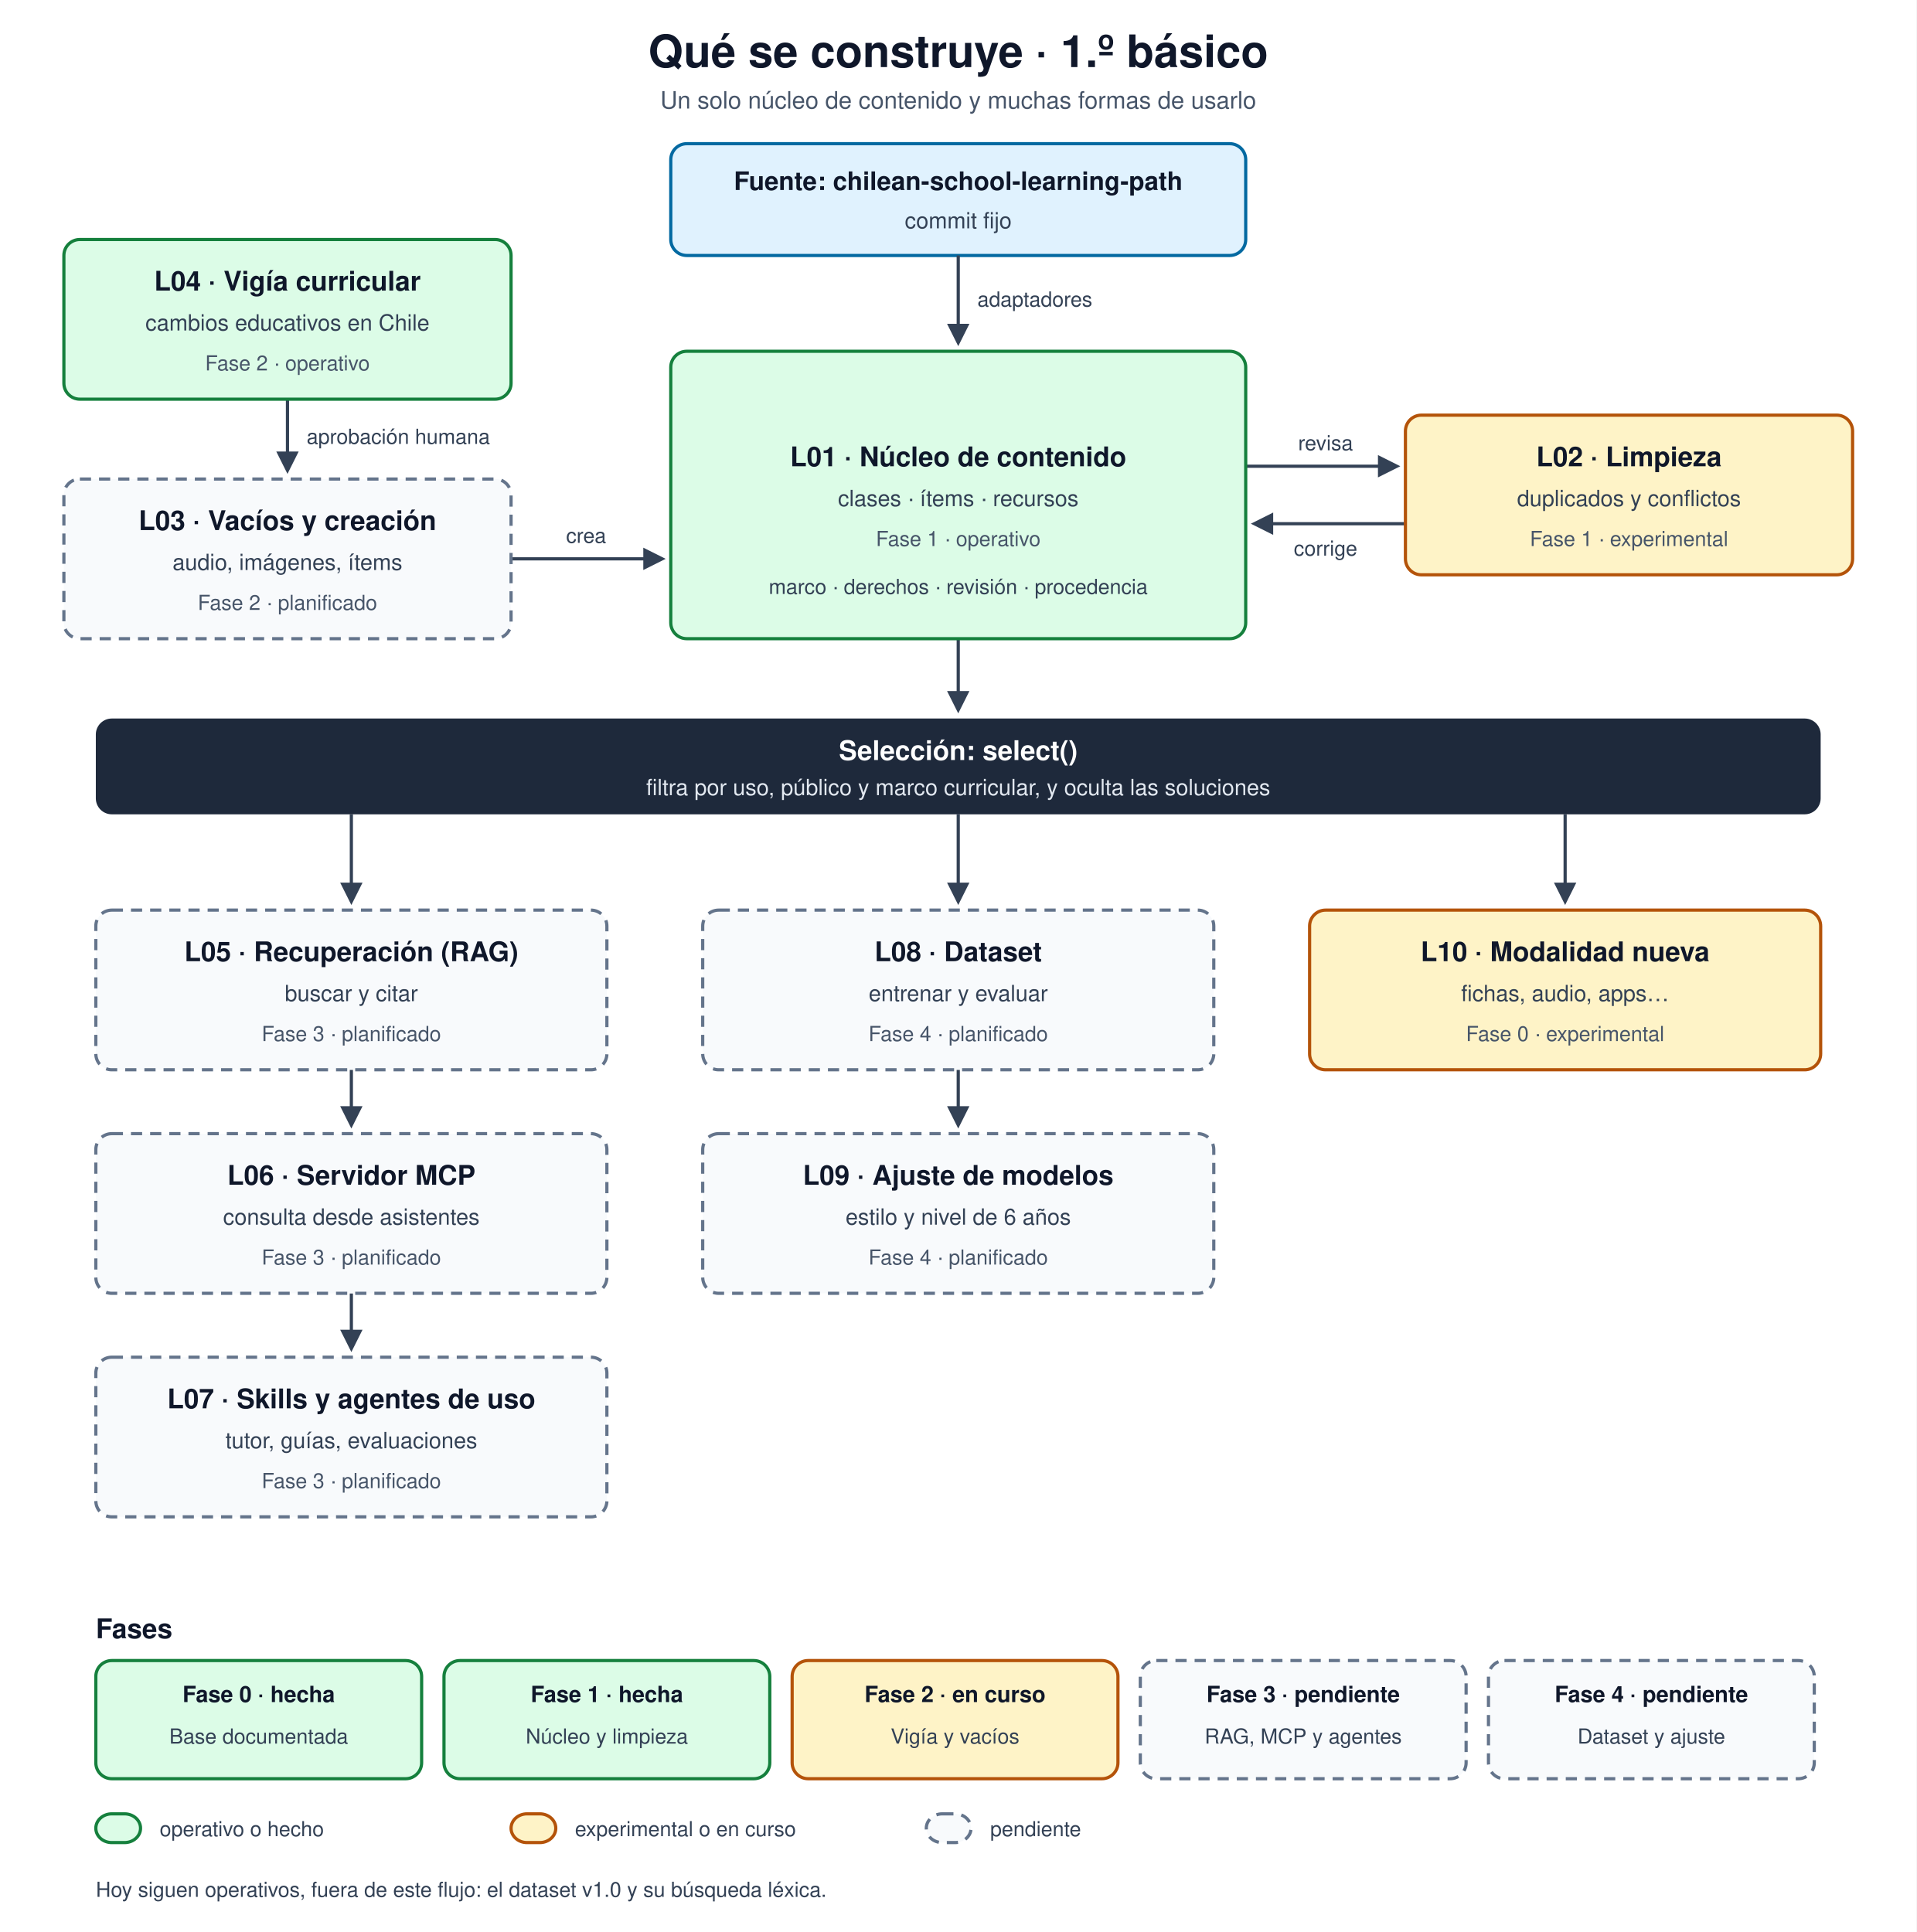
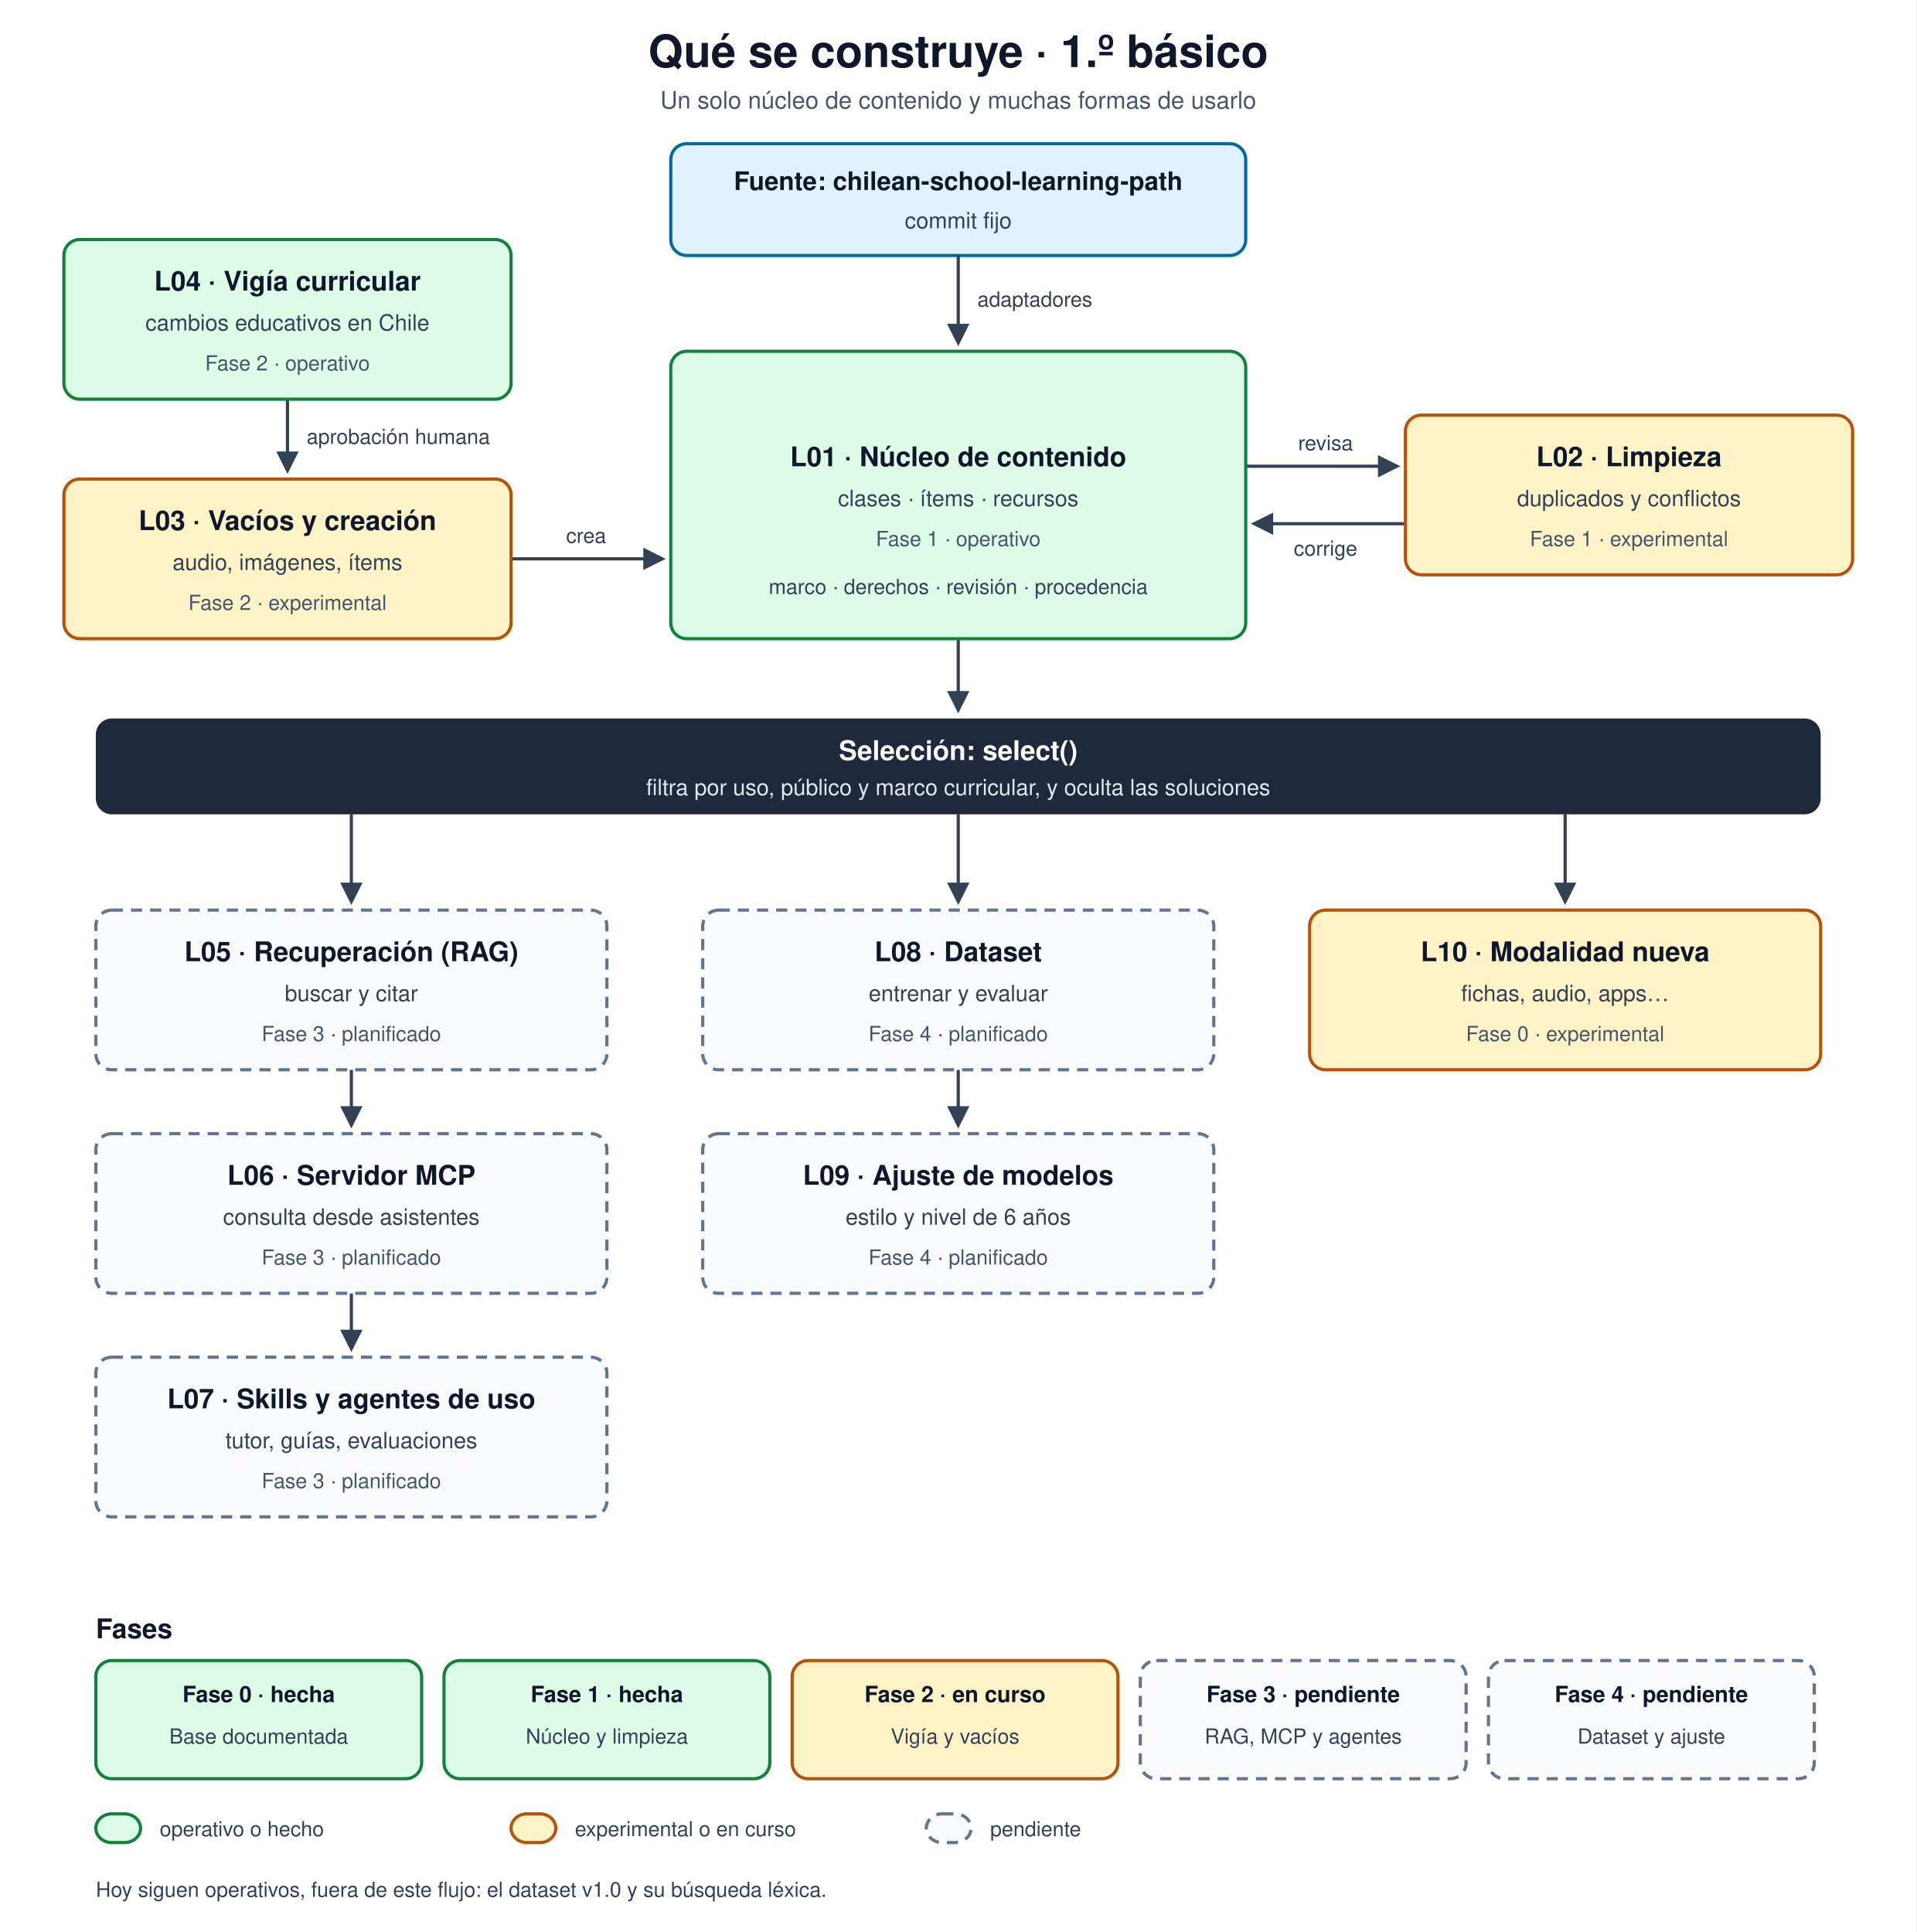
<svg xmlns="http://www.w3.org/2000/svg" viewBox="0 0 1200 1210" width="1200" height="1210" role="img" aria-labelledby="titulo descripcion" font-family="Segoe UI, Helvetica, Arial, sans-serif">
  <defs>
    <marker id="punta" viewBox="0 0 10 10" refX="8" refY="5" markerWidth="7" markerHeight="7" orient="auto">
      <path d="M0 0 L10 5 L0 10 z" fill="#334155" />
    </marker>
  </defs>
  <rect width="1200" height="1210" fill="#ffffff" />
  <text x="600" y="42" font-size="28" font-weight="700" text-anchor="middle" fill="#0f172a">Qué se construye · 1.º básico</text>
  <text x="600" y="68" font-size="15" font-weight="400" text-anchor="middle" fill="#475569">Un solo núcleo de contenido y muchas formas de usarlo</text>
  <rect x="420" y="90" width="360" height="70" rx="10" fill="#e0f2fe" stroke="#0369a1" stroke-width="2" />
  <text x="600" y="119" font-size="16" font-weight="700" text-anchor="middle" fill="#0f172a">Fuente: chilean-school-learning-path</text>
  <text x="600" y="143" font-size="14" font-weight="400" text-anchor="middle" fill="#334155">commit fijo</text>
  <path d="M600 160 V214" fill="none" stroke="#334155" stroke-width="2" marker-end="url(#punta)" />
  <path d="M180 250 V294" fill="none" stroke="#334155" stroke-width="2" marker-end="url(#punta)" />
  <path d="M320 350 H414" fill="none" stroke="#334155" stroke-width="2" marker-end="url(#punta)" />
  <path d="M780 292 H874" fill="none" stroke="#334155" stroke-width="2" marker-end="url(#punta)" />
  <path d="M880 328 H786" fill="none" stroke="#334155" stroke-width="2" marker-end="url(#punta)" />
  <path d="M600 400 V444" fill="none" stroke="#334155" stroke-width="2" marker-end="url(#punta)" />
  <path d="M220 510 V564" fill="none" stroke="#334155" stroke-width="2" marker-end="url(#punta)" />
  <path d="M600 510 V564" fill="none" stroke="#334155" stroke-width="2" marker-end="url(#punta)" />
  <path d="M980 510 V564" fill="none" stroke="#334155" stroke-width="2" marker-end="url(#punta)" />
  <path d="M220 670 V704" fill="none" stroke="#334155" stroke-width="2" marker-end="url(#punta)" />
  <path d="M220 810 V844" fill="none" stroke="#334155" stroke-width="2" marker-end="url(#punta)" />
  <path d="M600 670 V704" fill="none" stroke="#334155" stroke-width="2" marker-end="url(#punta)" />
  <text x="612" y="192" font-size="13" font-weight="400" text-anchor="start" fill="#334155">adaptadores</text>
  <text x="192" y="278" font-size="13" font-weight="400" text-anchor="start" fill="#334155">aprobación humana</text>
  <text x="367" y="340" font-size="13" font-weight="400" text-anchor="middle" fill="#334155">crea</text>
  <text x="830" y="282" font-size="13" font-weight="400" text-anchor="middle" fill="#334155">revisa</text>
  <text x="830" y="348" font-size="13" font-weight="400" text-anchor="middle" fill="#334155">corrige</text>
  <rect x="60" y="450" width="1080" height="60" rx="10" fill="#1e293b" />
  <text x="600" y="476" font-size="17" font-weight="700" text-anchor="middle" fill="#ffffff">Selección: select()</text>
  <text x="600" y="498" font-size="14" font-weight="400" text-anchor="middle" fill="#e2e8f0">filtra por uso, público y marco curricular, y oculta las soluciones</text>
  <rect x="420" y="220" width="360" height="180" rx="10" fill="#dcfce7" stroke="#15803d" stroke-width="2" />
  <text x="600" y="292" font-size="17" font-weight="700" text-anchor="middle" fill="#0f172a">L01 · Núcleo de contenido</text>
  <text x="600" y="317" font-size="14" font-weight="400" text-anchor="middle" fill="#334155">clases · ítems · recursos</text>
  <text x="600" y="342" font-size="13" font-weight="400" text-anchor="middle" fill="#475569">Fase 1 · operativo</text>
  <text x="600" y="372" font-size="13" font-weight="400" text-anchor="middle" fill="#334155">marco · derechos · revisión · procedencia</text>
  <rect x="880" y="260" width="280" height="100" rx="10" fill="#fef3c7" stroke="#b45309" stroke-width="2" />
  <text x="1020" y="292" font-size="17" font-weight="700" text-anchor="middle" fill="#0f172a">L02 · Limpieza</text>
  <text x="1020" y="317" font-size="14" font-weight="400" text-anchor="middle" fill="#334155">duplicados y conflictos</text>
  <text x="1020" y="342" font-size="13" font-weight="400" text-anchor="middle" fill="#475569">Fase 1 · experimental</text>
-   <rect x="40" y="300" width="280" height="100" rx="10" fill="#f8fafc" stroke="#64748b" stroke-width="2" stroke-dasharray="7 5" />
+   <rect x="40" y="300" width="280" height="100" rx="10" fill="#fef3c7" stroke="#b45309" stroke-width="2" />
  <text x="180" y="332" font-size="17" font-weight="700" text-anchor="middle" fill="#0f172a">L03 · Vacíos y creación</text>
  <text x="180" y="357" font-size="14" font-weight="400" text-anchor="middle" fill="#334155">audio, imágenes, ítems</text>
-   <text x="180" y="382" font-size="13" font-weight="400" text-anchor="middle" fill="#475569">Fase 2 · planificado</text>
+   <text x="180" y="382" font-size="13" font-weight="400" text-anchor="middle" fill="#475569">Fase 2 · experimental</text>
  <rect x="40" y="150" width="280" height="100" rx="10" fill="#dcfce7" stroke="#15803d" stroke-width="2" />
  <text x="180" y="182" font-size="17" font-weight="700" text-anchor="middle" fill="#0f172a">L04 · Vigía curricular</text>
  <text x="180" y="207" font-size="14" font-weight="400" text-anchor="middle" fill="#334155">cambios educativos en Chile</text>
  <text x="180" y="232" font-size="13" font-weight="400" text-anchor="middle" fill="#475569">Fase 2 · operativo</text>
  <rect x="60" y="570" width="320" height="100" rx="10" fill="#f8fafc" stroke="#64748b" stroke-width="2" stroke-dasharray="7 5" />
  <text x="220" y="602" font-size="17" font-weight="700" text-anchor="middle" fill="#0f172a">L05 · Recuperación (RAG)</text>
  <text x="220" y="627" font-size="14" font-weight="400" text-anchor="middle" fill="#334155">buscar y citar</text>
  <text x="220" y="652" font-size="13" font-weight="400" text-anchor="middle" fill="#475569">Fase 3 · planificado</text>
  <rect x="60" y="710" width="320" height="100" rx="10" fill="#f8fafc" stroke="#64748b" stroke-width="2" stroke-dasharray="7 5" />
  <text x="220" y="742" font-size="17" font-weight="700" text-anchor="middle" fill="#0f172a">L06 · Servidor MCP</text>
  <text x="220" y="767" font-size="14" font-weight="400" text-anchor="middle" fill="#334155">consulta desde asistentes</text>
  <text x="220" y="792" font-size="13" font-weight="400" text-anchor="middle" fill="#475569">Fase 3 · planificado</text>
  <rect x="60" y="850" width="320" height="100" rx="10" fill="#f8fafc" stroke="#64748b" stroke-width="2" stroke-dasharray="7 5" />
  <text x="220" y="882" font-size="17" font-weight="700" text-anchor="middle" fill="#0f172a">L07 · Skills y agentes de uso</text>
  <text x="220" y="907" font-size="14" font-weight="400" text-anchor="middle" fill="#334155">tutor, guías, evaluaciones</text>
  <text x="220" y="932" font-size="13" font-weight="400" text-anchor="middle" fill="#475569">Fase 3 · planificado</text>
  <rect x="440" y="570" width="320" height="100" rx="10" fill="#f8fafc" stroke="#64748b" stroke-width="2" stroke-dasharray="7 5" />
  <text x="600" y="602" font-size="17" font-weight="700" text-anchor="middle" fill="#0f172a">L08 · Dataset</text>
  <text x="600" y="627" font-size="14" font-weight="400" text-anchor="middle" fill="#334155">entrenar y evaluar</text>
  <text x="600" y="652" font-size="13" font-weight="400" text-anchor="middle" fill="#475569">Fase 4 · planificado</text>
  <rect x="440" y="710" width="320" height="100" rx="10" fill="#f8fafc" stroke="#64748b" stroke-width="2" stroke-dasharray="7 5" />
  <text x="600" y="742" font-size="17" font-weight="700" text-anchor="middle" fill="#0f172a">L09 · Ajuste de modelos</text>
  <text x="600" y="767" font-size="14" font-weight="400" text-anchor="middle" fill="#334155">estilo y nivel de 6 años</text>
  <text x="600" y="792" font-size="13" font-weight="400" text-anchor="middle" fill="#475569">Fase 4 · planificado</text>
  <rect x="820" y="570" width="320" height="100" rx="10" fill="#fef3c7" stroke="#b45309" stroke-width="2" />
  <text x="980" y="602" font-size="17" font-weight="700" text-anchor="middle" fill="#0f172a">L10 · Modalidad nueva</text>
  <text x="980" y="627" font-size="14" font-weight="400" text-anchor="middle" fill="#334155">fichas, audio, apps…</text>
  <text x="980" y="652" font-size="13" font-weight="400" text-anchor="middle" fill="#475569">Fase 0 · experimental</text>
  <text x="60" y="1026" font-size="17" font-weight="700" text-anchor="start" fill="#0f172a">Fases</text>
  <rect x="60" y="1040" width="204" height="74" rx="10" fill="#dcfce7" stroke="#15803d" stroke-width="2" />
  <text x="162" y="1066" font-size="14" font-weight="700" text-anchor="middle" fill="#0f172a">Fase 0 · hecha</text>
  <text x="162" y="1092" font-size="13" font-weight="400" text-anchor="middle" fill="#334155">Base documentada</text>
  <rect x="278" y="1040" width="204" height="74" rx="10" fill="#dcfce7" stroke="#15803d" stroke-width="2" />
  <text x="380" y="1066" font-size="14" font-weight="700" text-anchor="middle" fill="#0f172a">Fase 1 · hecha</text>
  <text x="380" y="1092" font-size="13" font-weight="400" text-anchor="middle" fill="#334155">Núcleo y limpieza</text>
  <rect x="496" y="1040" width="204" height="74" rx="10" fill="#fef3c7" stroke="#b45309" stroke-width="2" />
  <text x="598" y="1066" font-size="14" font-weight="700" text-anchor="middle" fill="#0f172a">Fase 2 · en curso</text>
  <text x="598" y="1092" font-size="13" font-weight="400" text-anchor="middle" fill="#334155">Vigía y vacíos</text>
  <rect x="714" y="1040" width="204" height="74" rx="10" fill="#f8fafc" stroke="#64748b" stroke-width="2" stroke-dasharray="7 5" />
  <text x="816" y="1066" font-size="14" font-weight="700" text-anchor="middle" fill="#0f172a">Fase 3 · pendiente</text>
  <text x="816" y="1092" font-size="13" font-weight="400" text-anchor="middle" fill="#334155">RAG, MCP y agentes</text>
  <rect x="932" y="1040" width="204" height="74" rx="10" fill="#f8fafc" stroke="#64748b" stroke-width="2" stroke-dasharray="7 5" />
  <text x="1034" y="1066" font-size="14" font-weight="700" text-anchor="middle" fill="#0f172a">Fase 4 · pendiente</text>
  <text x="1034" y="1092" font-size="13" font-weight="400" text-anchor="middle" fill="#334155">Dataset y ajuste</text>
  <rect x="60" y="1136" width="28" height="18" rx="10" fill="#dcfce7" stroke="#15803d" stroke-width="2" />
  <text x="100" y="1150" font-size="13" font-weight="400" text-anchor="start" fill="#334155">operativo o hecho</text>
  <rect x="320" y="1136" width="28" height="18" rx="10" fill="#fef3c7" stroke="#b45309" stroke-width="2" />
  <text x="360" y="1150" font-size="13" font-weight="400" text-anchor="start" fill="#334155">experimental o en curso</text>
  <rect x="580" y="1136" width="28" height="18" rx="10" fill="#f8fafc" stroke="#64748b" stroke-width="2" stroke-dasharray="7 5" />
  <text x="620" y="1150" font-size="13" font-weight="400" text-anchor="start" fill="#334155">pendiente</text>
  <text x="60" y="1188" font-size="13" font-weight="400" text-anchor="start" fill="#334155">Hoy siguen operativos, fuera de este flujo: el dataset v1.0 y su búsqueda léxica.</text>
</svg>
